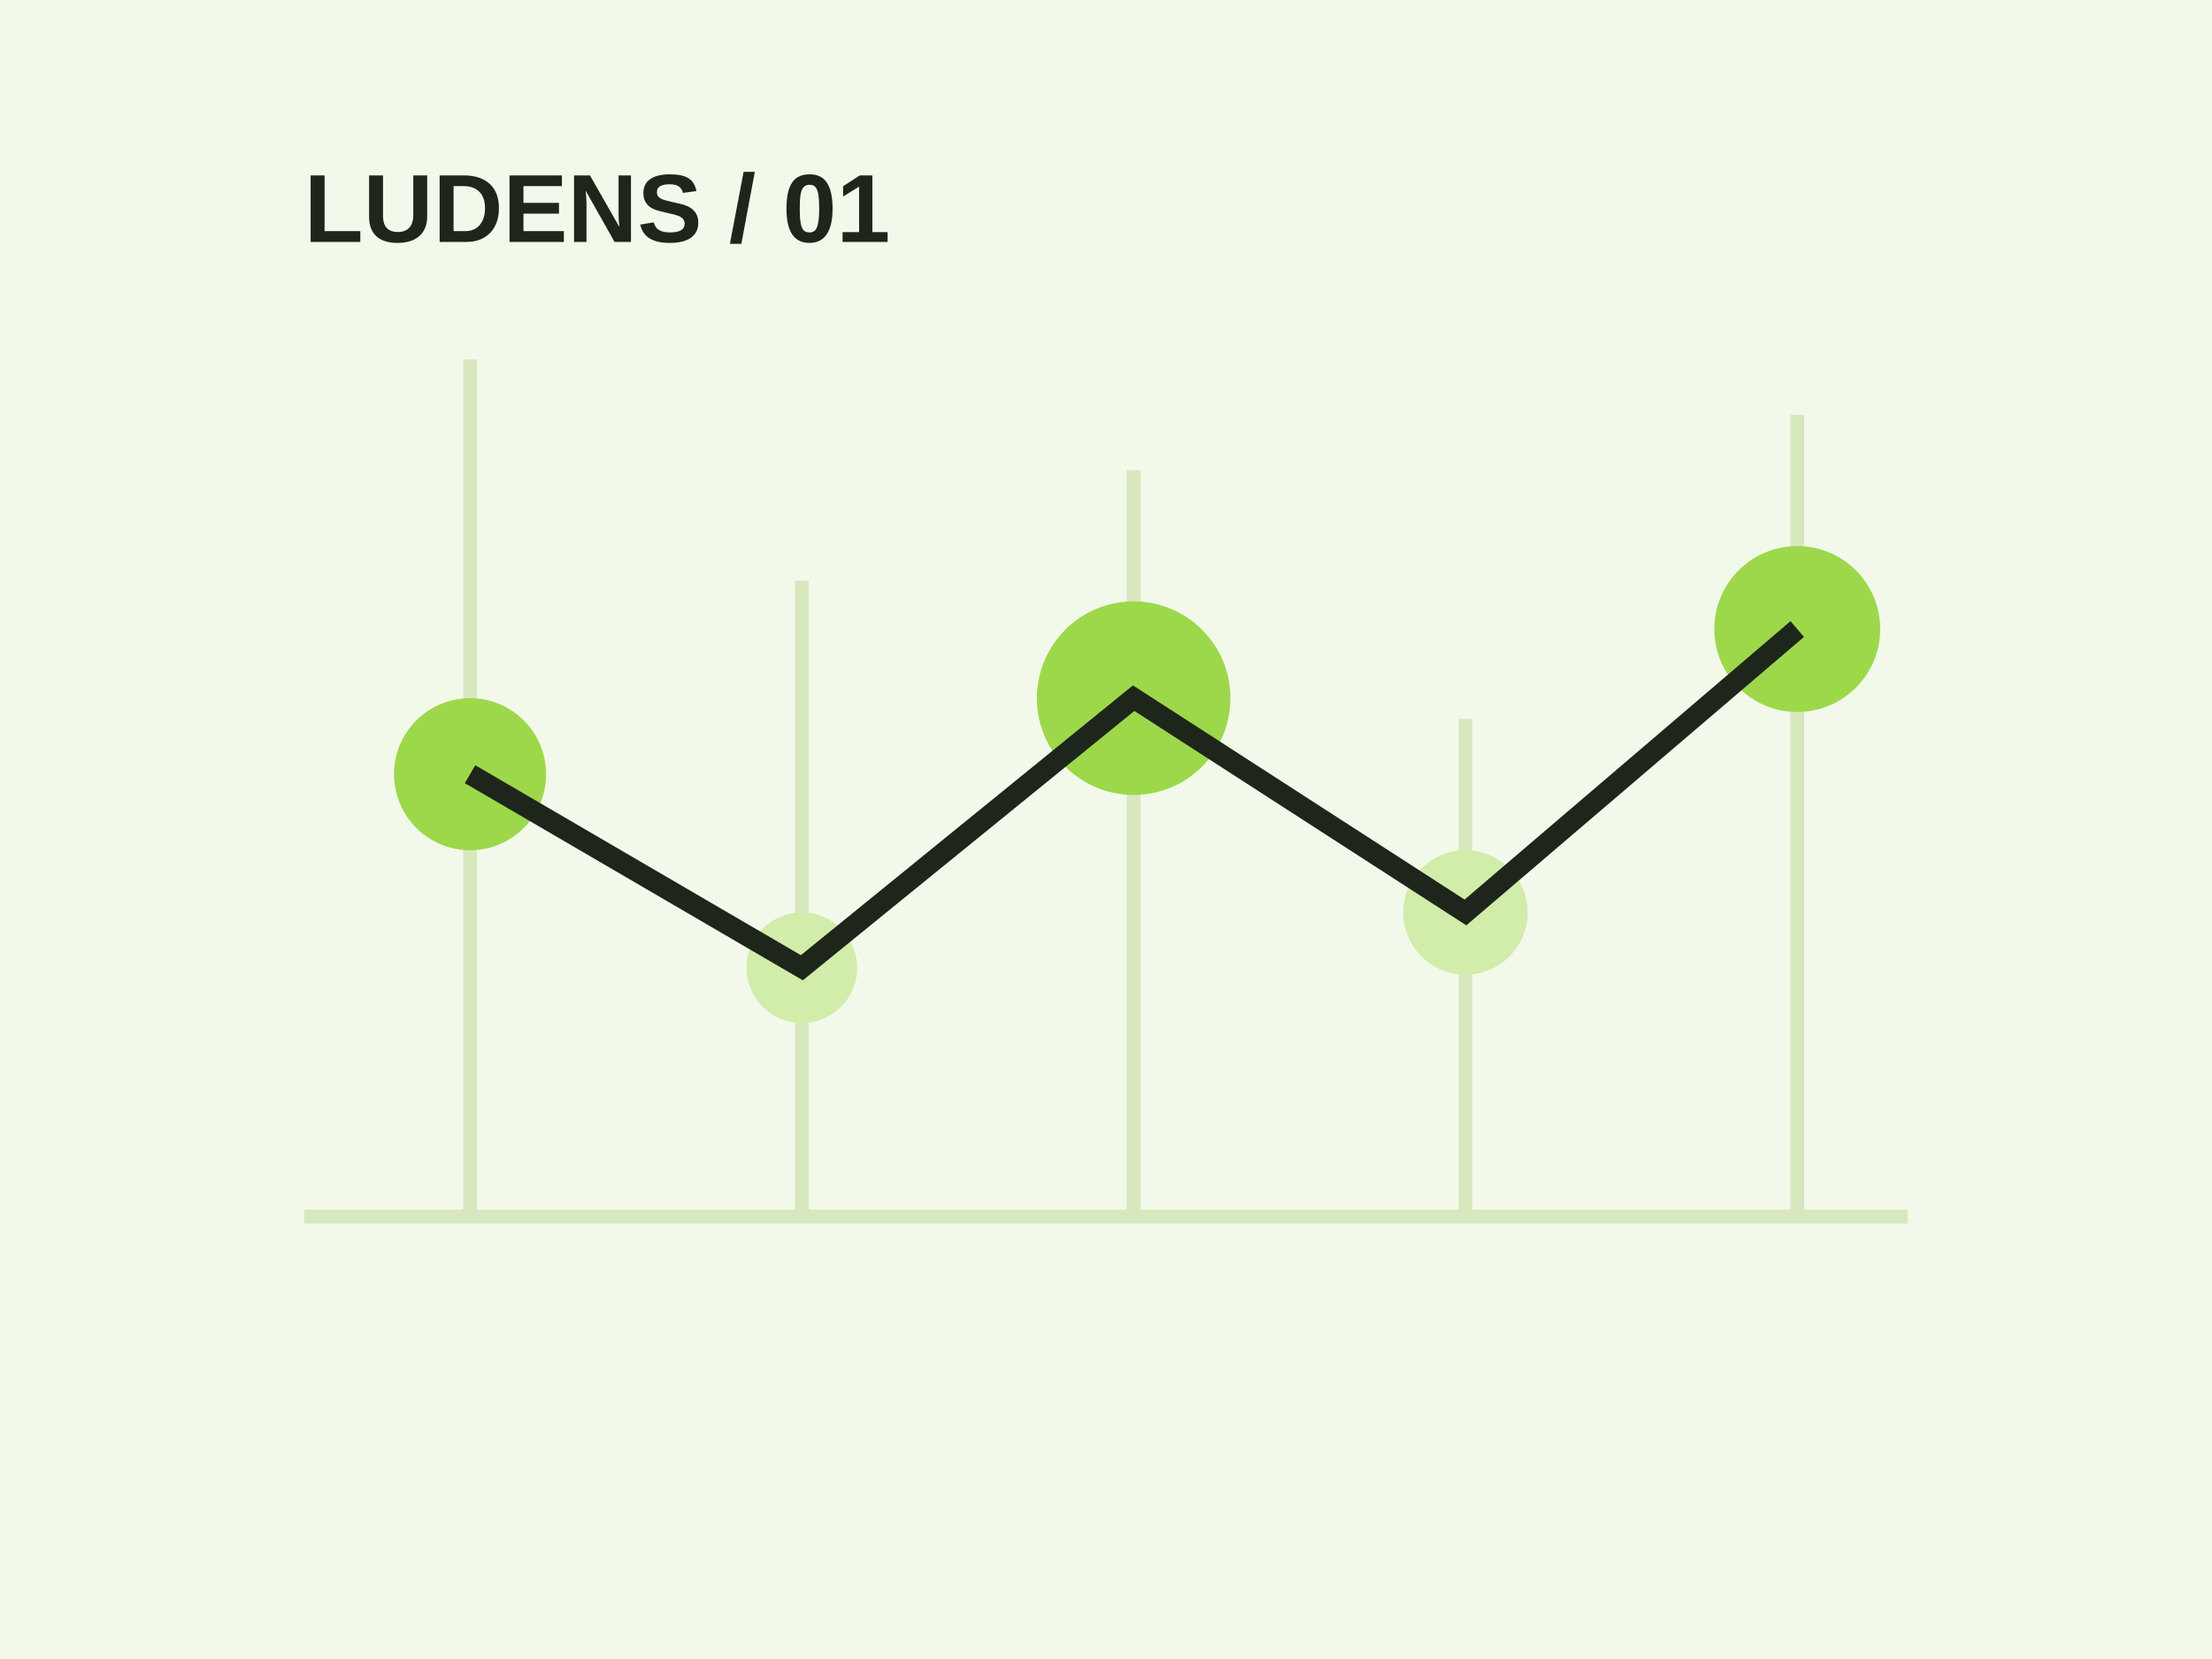
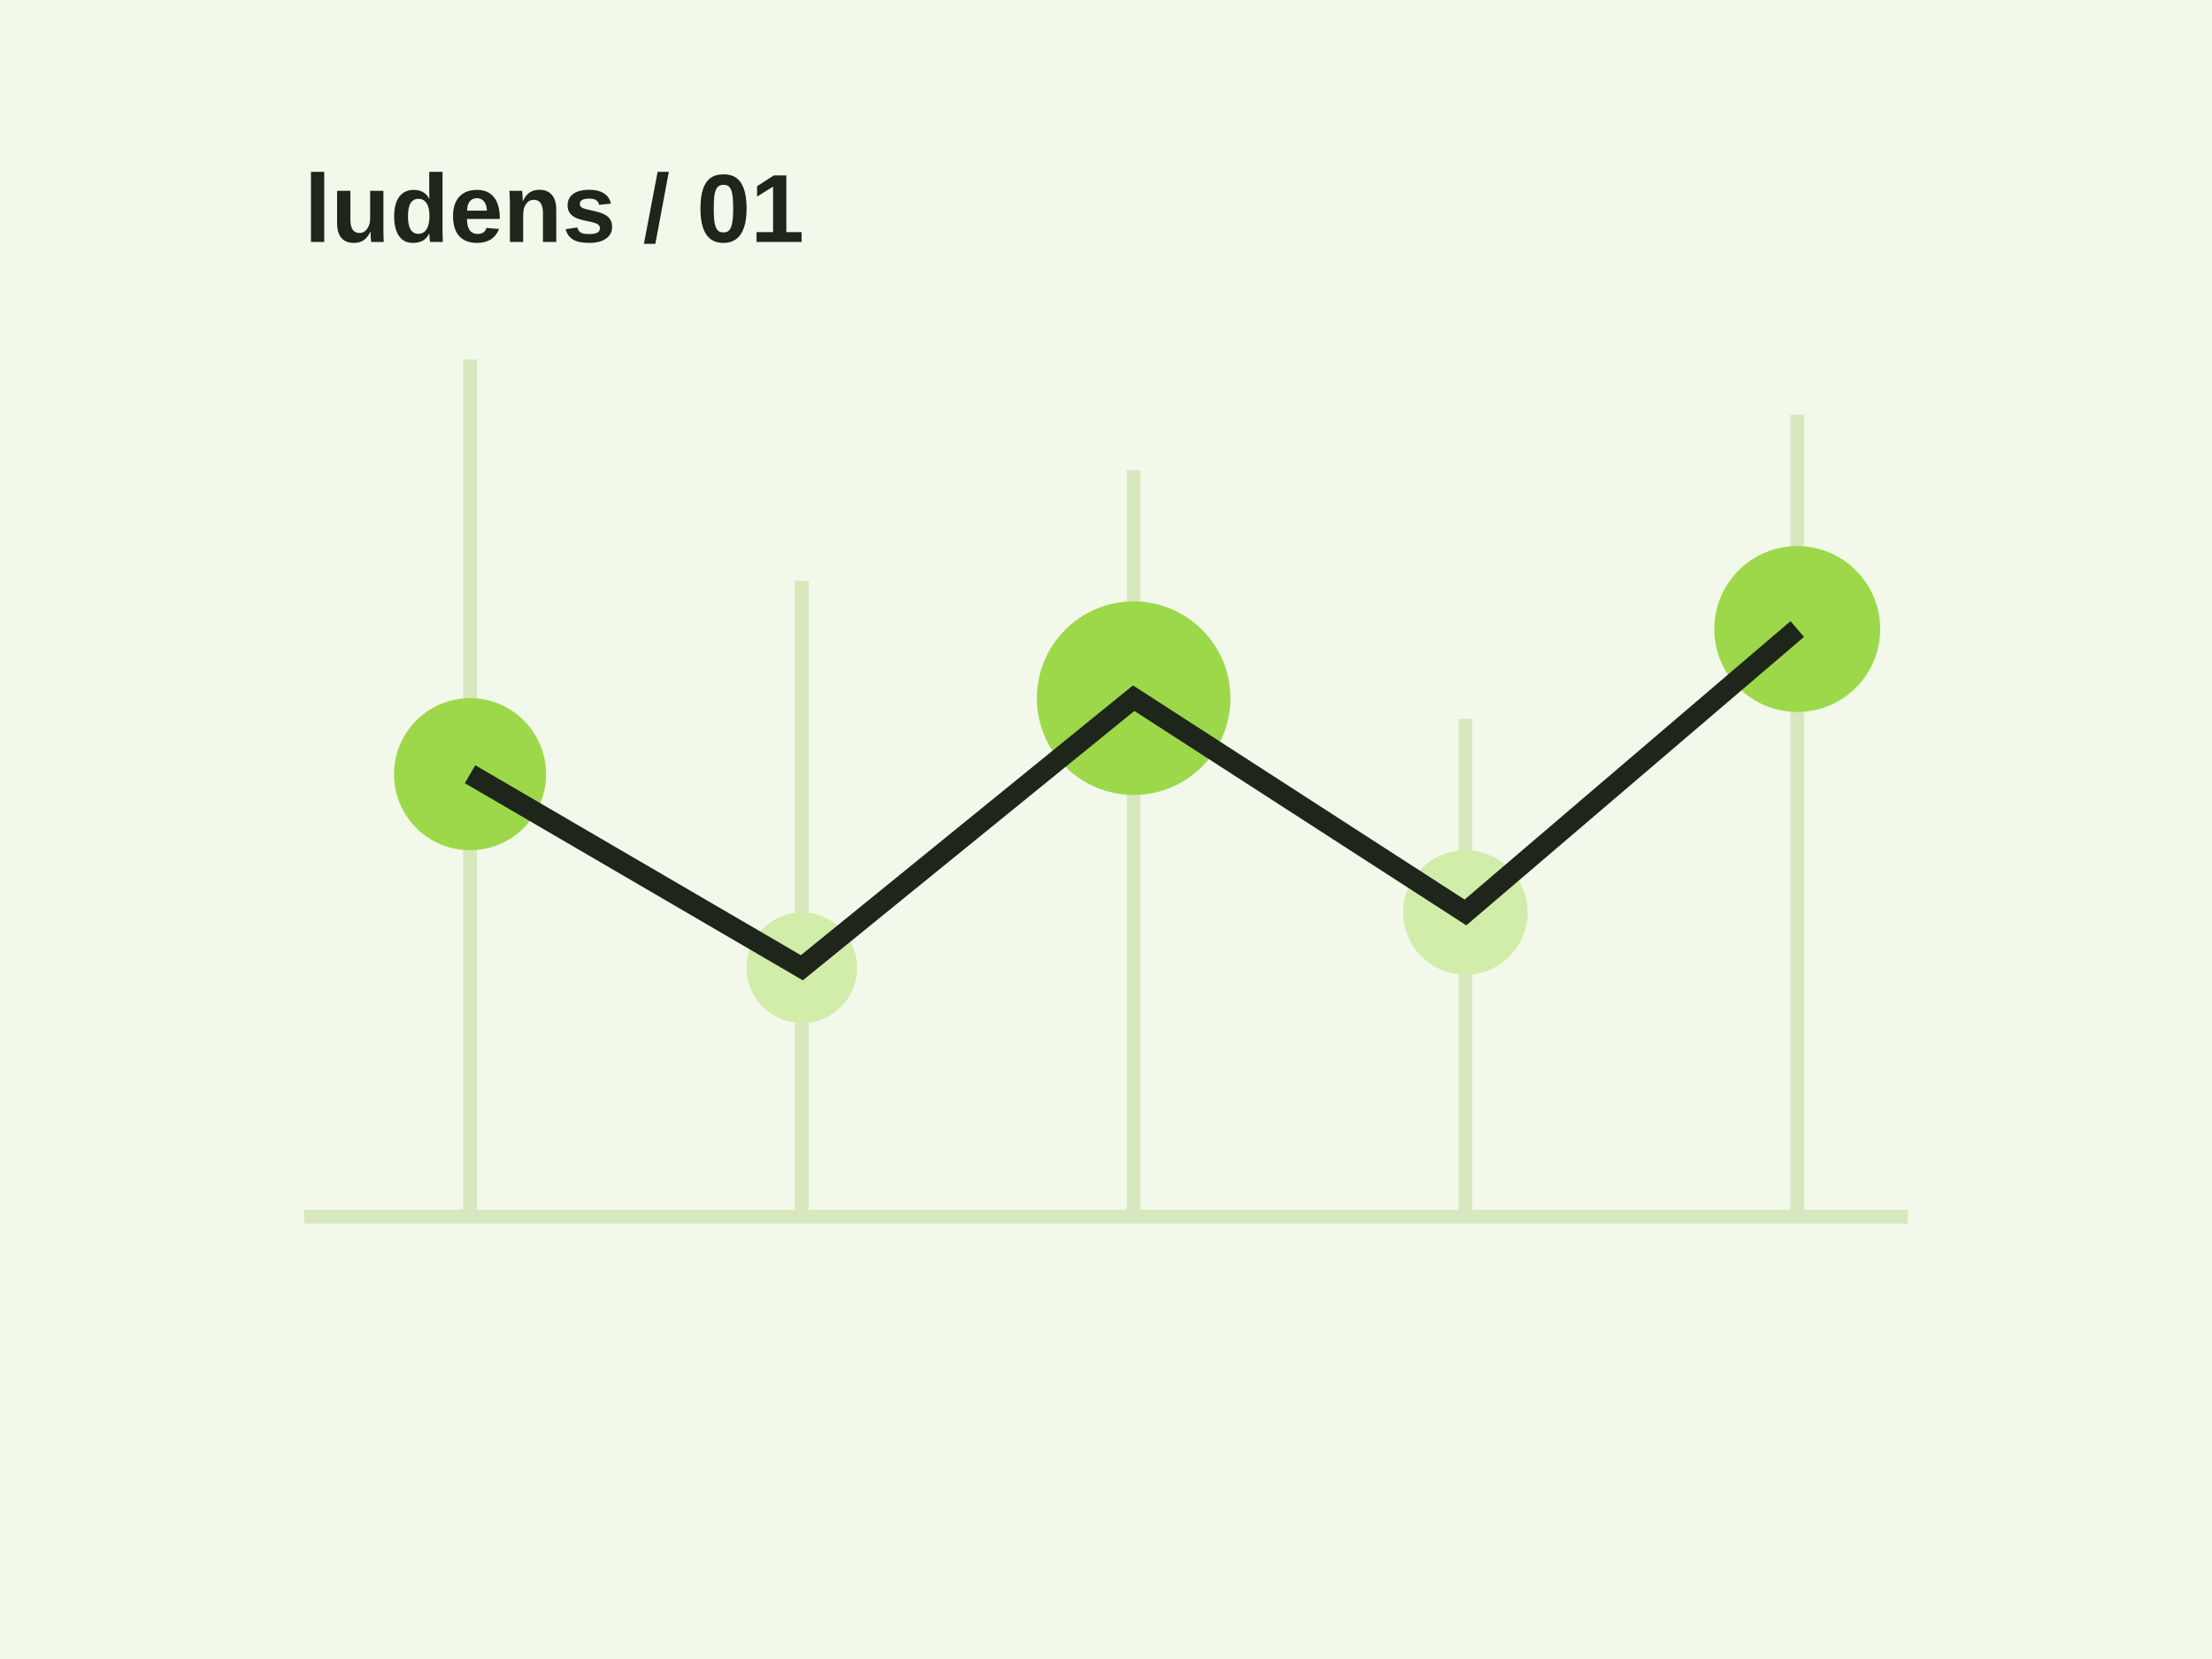
<svg xmlns="http://www.w3.org/2000/svg" viewBox="0 0 320 240">
  <rect width="320" height="240" fill="#f3f9ea" />
  <path d="M44 176h232M68 52v124M116 84v92M164 68v108M212 104v72M260 60v116" stroke="#d7e8bf" stroke-width="2" />
  <circle cx="68" cy="112" r="11" fill="#9dd84b" />
  <circle cx="116" cy="140" r="8" fill="#d2ecaa" />
  <circle cx="164" cy="101" r="14" fill="#9dd84b" />
  <circle cx="212" cy="132" r="9" fill="#d2ecaa" />
  <circle cx="260" cy="91" r="12" fill="#9dd84b" />
  <path d="M68 112l48 28 48-39 48 31 48-41" fill="none" stroke="#1e261b" stroke-width="3" />
-   <text x="44" y="35" fill="#1e261b" font-family="Arial, sans-serif" font-size="14" font-weight="700">LUDENS / 01</text>
+   <text x="44" y="35" fill="#1e261b" font-family="Arial, sans-serif" font-size="14" font-weight="700">ludens / 01</text>
</svg>
